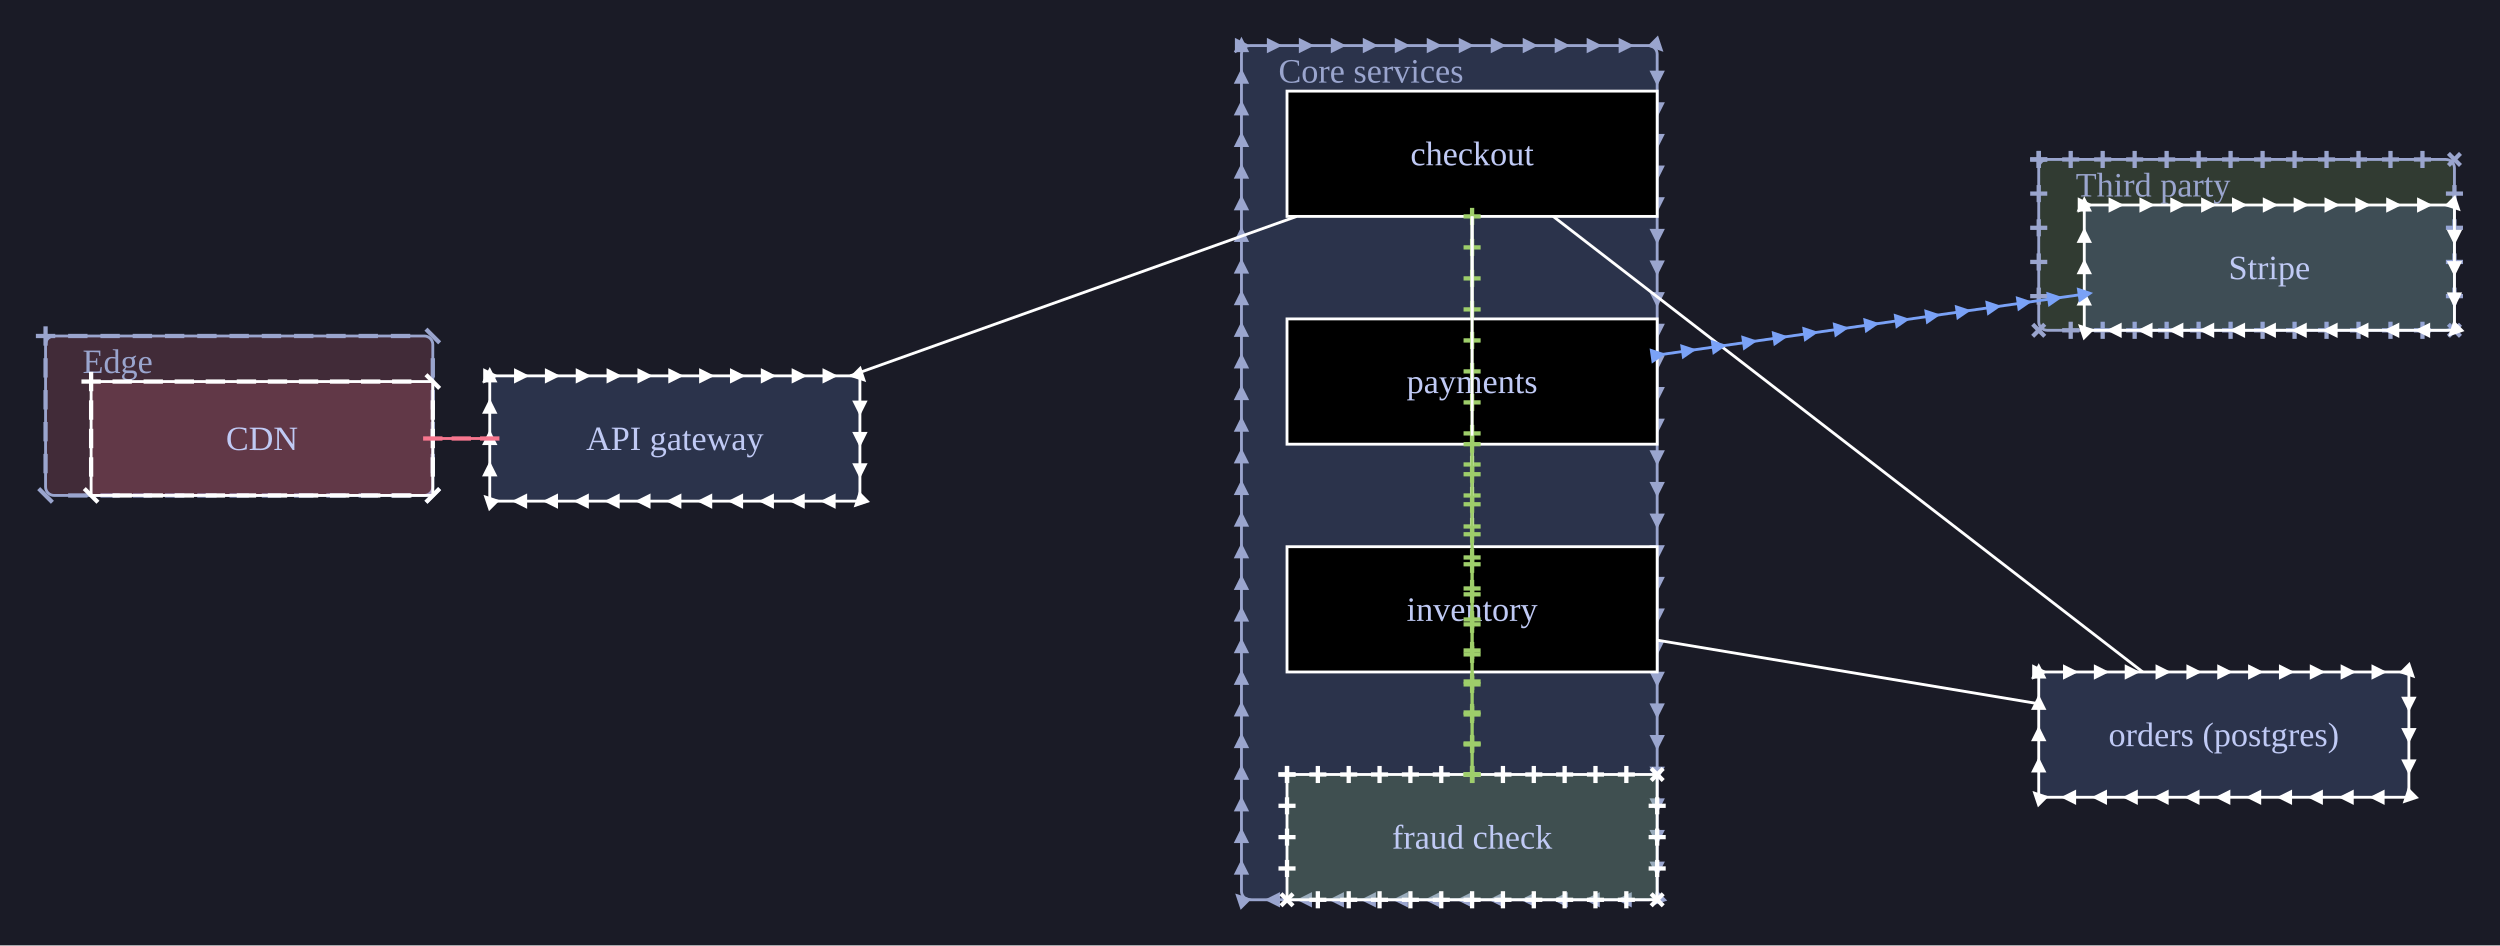
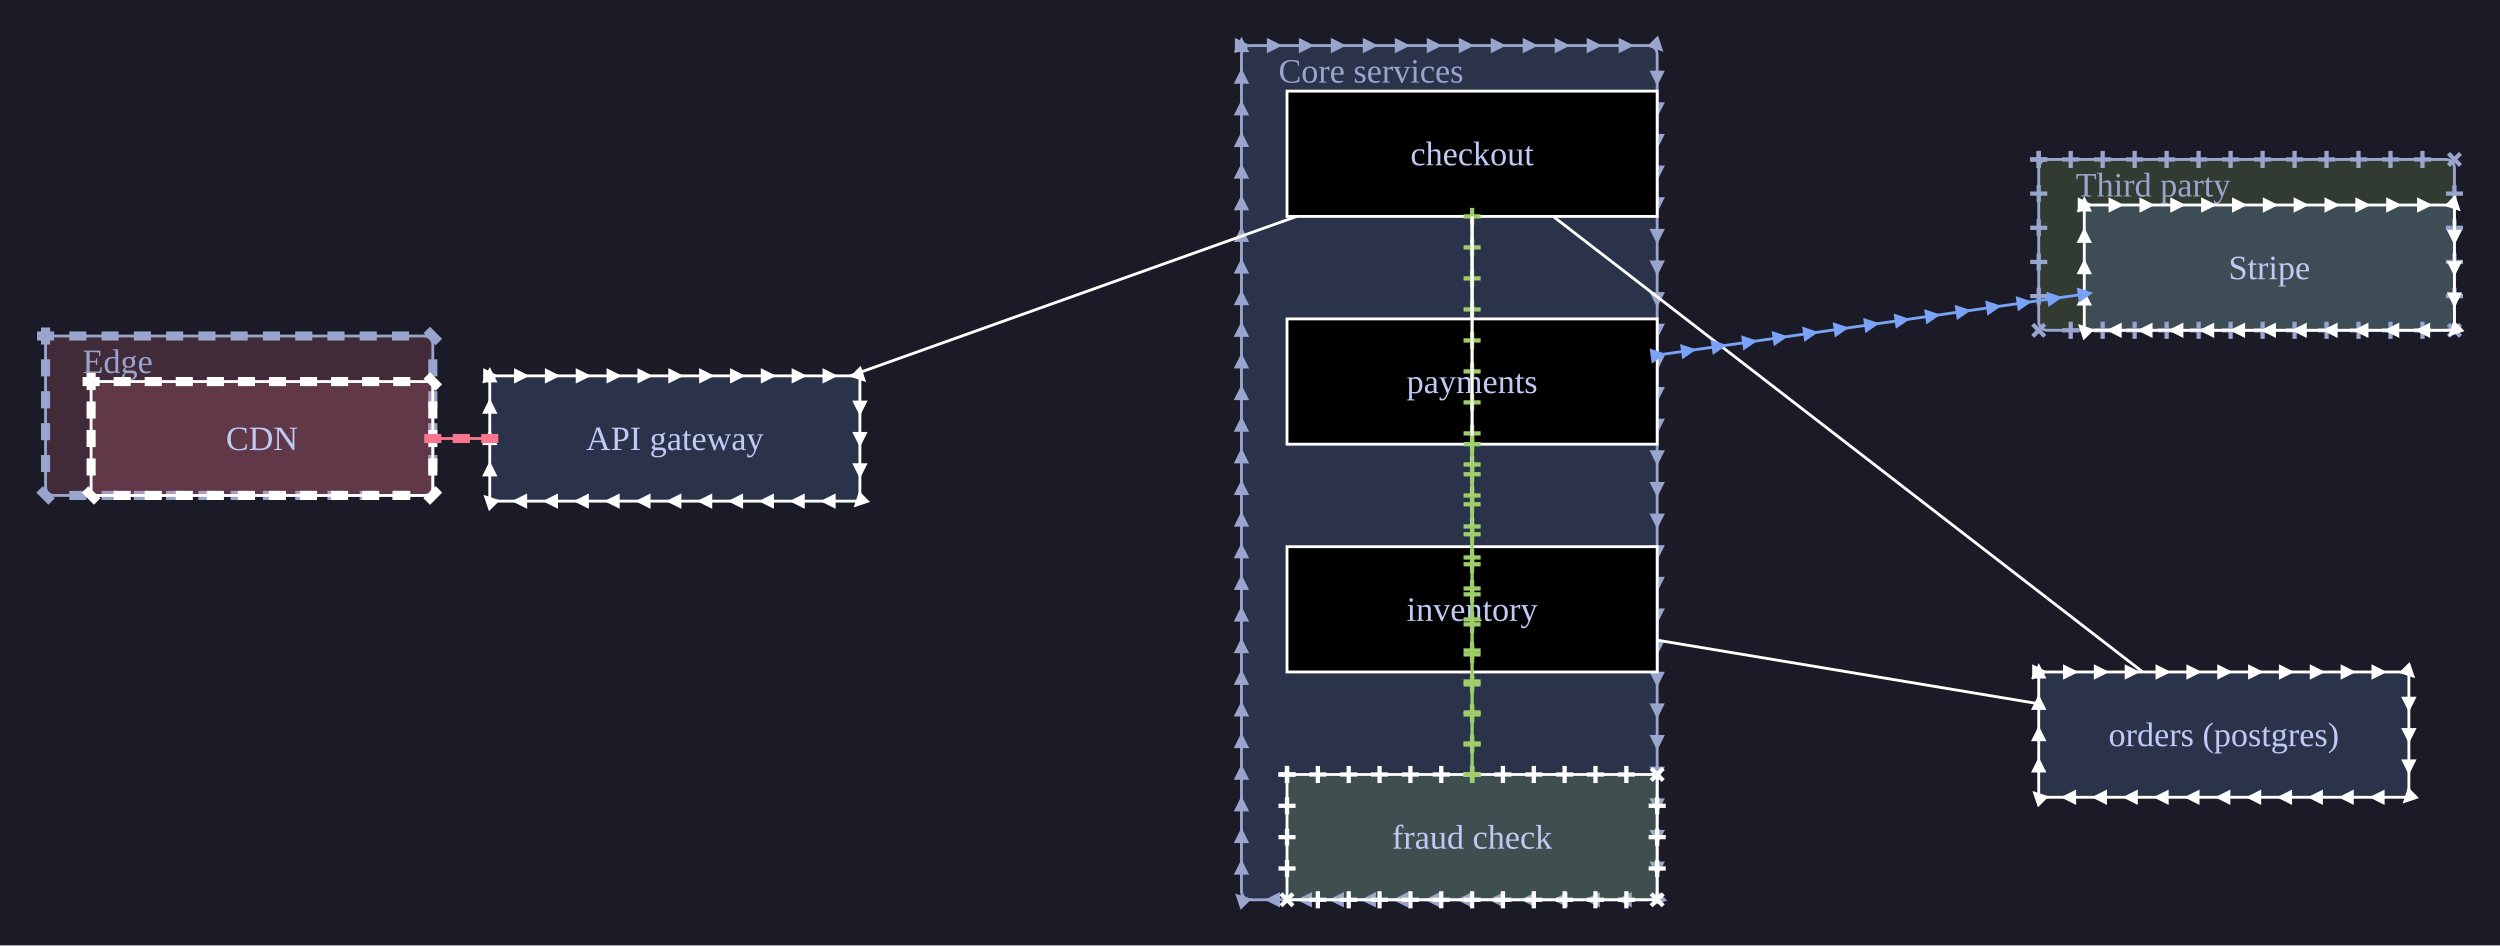
<svg xmlns="http://www.w3.org/2000/svg" viewBox="-116.00 4.00 878.00 332.00" width="878.00" height="332.00">
  <defs>
    <marker id="ag-glyph-4-9aa5ce" viewBox="-4.50 -4.50 9.00 9.00" markerWidth="9.00" markerHeight="9.00" markerUnits="userSpaceOnUse" refX="0" refY="0" orient="auto" fill="#9aa5ce" stroke="#9aa5ce">
      <path d="M -3,0 L 3,0 M 0,-3 L 0,3" fill="none" stroke-width="1.5" />
    </marker>
    <marker id="ag-glyph-4-9ece6a" viewBox="-4.50 -4.50 9.00 9.00" markerWidth="9.00" markerHeight="9.00" markerUnits="userSpaceOnUse" refX="0" refY="0" orient="auto" fill="#9ece6a" stroke="#9ece6a">
      <path d="M -3,0 L 3,0 M 0,-3 L 0,3" fill="none" stroke-width="1.5" />
    </marker>
    <marker id="ag-glyph-4-FFFFFF" viewBox="-4.50 -4.50 9.00 9.00" markerWidth="9.00" markerHeight="9.00" markerUnits="userSpaceOnUse" refX="0" refY="0" orient="auto" fill="#FFFFFF" stroke="#FFFFFF">
      <path d="M -3,0 L 3,0 M 0,-3 L 0,3" fill="none" stroke-width="1.5" />
    </marker>
    <marker id="ag-glyph-5-9aa5ce" viewBox="-4.50 -4.50 9.00 9.00" markerWidth="9.00" markerHeight="9.00" markerUnits="userSpaceOnUse" refX="0" refY="0" orient="auto" fill="#9aa5ce" stroke="#9aa5ce">
-       <path d="M -3.4,0 L 3.4,0" fill="none" stroke-width="1.5" />
+       <path d="M -3,0 L 3,0" fill="none" stroke-width="3.2" />
    </marker>
    <marker id="ag-glyph-5-FFFFFF" viewBox="-4.50 -4.50 9.00 9.00" markerWidth="9.00" markerHeight="9.00" markerUnits="userSpaceOnUse" refX="0" refY="0" orient="auto" fill="#FFFFFF" stroke="#FFFFFF">
-       <path d="M -3.4,0 L 3.4,0" fill="none" stroke-width="1.5" />
+       <path d="M -3,0 L 3,0" fill="none" stroke-width="3.2" />
    </marker>
    <marker id="ag-glyph-5-f7768e" viewBox="-4.50 -4.50 9.00 9.00" markerWidth="9.00" markerHeight="9.00" markerUnits="userSpaceOnUse" refX="0" refY="0" orient="auto" fill="#f7768e" stroke="#f7768e">
-       <path d="M -3.4,0 L 3.4,0" fill="none" stroke-width="1.5" />
+       <path d="M -3,0 L 3,0" fill="none" stroke-width="3.2" />
    </marker>
    <marker id="ag-glyph-6-7aa2f7" viewBox="-4.50 -4.50 9.00 9.00" markerWidth="9.00" markerHeight="9.00" markerUnits="userSpaceOnUse" refX="0" refY="0" orient="auto" fill="#7aa2f7" stroke="#7aa2f7">
      <path d="M 3.1,0 L -2.3,2.7 L -2.3,-2.7 Z" stroke="none" />
    </marker>
    <marker id="ag-glyph-6-9aa5ce" viewBox="-4.50 -4.50 9.00 9.00" markerWidth="9.00" markerHeight="9.00" markerUnits="userSpaceOnUse" refX="0" refY="0" orient="auto" fill="#9aa5ce" stroke="#9aa5ce">
      <path d="M 3.1,0 L -2.3,2.7 L -2.3,-2.7 Z" stroke="none" />
    </marker>
    <marker id="ag-glyph-6-FFFFFF" viewBox="-4.50 -4.50 9.00 9.00" markerWidth="9.00" markerHeight="9.00" markerUnits="userSpaceOnUse" refX="0" refY="0" orient="auto" fill="#FFFFFF" stroke="#FFFFFF">
      <path d="M 3.1,0 L -2.3,2.7 L -2.3,-2.7 Z" stroke="none" />
    </marker>
  </defs>
  <rect x="-116.00" y="4.00" width="878.00" height="332.00" fill="#1a1b26" />
  <g id="group-edge" data-element-id="edge" data-kind="group">
    <rect x="-100.00" y="122.00" width="136.00" height="56.00" rx="3.00" fill="#f7768e" fill-opacity="0.18" stroke="#9aa5ce" stroke-width="1.00" />
    <path d="M -100.00,122.00 L -88.67,122.00 L -77.33,122.00 L -66.00,122.00 L -54.67,122.00 L -43.33,122.00 L -32.00,122.00 L -20.67,122.00 L -9.33,122.00 L 2.00,122.00 L 13.33,122.00 L 24.67,122.00 L 36.00,122.00 L 36.00,133.20 L 36.00,144.40 L 36.00,155.60 L 36.00,166.80 L 36.00,178.00 L 24.67,178.00 L 13.33,178.00 L 2.00,178.00 L -9.33,178.00 L -20.67,178.00 L -32.00,178.00 L -43.33,178.00 L -54.67,178.00 L -66.00,178.00 L -77.33,178.00 L -88.67,178.00 L -100.00,178.00 L -100.00,166.80 L -100.00,155.60 L -100.00,144.40 L -100.00,133.20 L -100.00,122.00" fill="none" stroke="none" marker-start="url(#ag-glyph-5-9aa5ce)" marker-mid="url(#ag-glyph-5-9aa5ce)" marker-end="url(#ag-glyph-5-9aa5ce)" />
    <text x="-87.00" y="135.00" text-anchor="start" fill="#9aa5ce">
      <tspan x="-87.00" dy="0">Edge</tspan>
    </text>
  </g>
  <g id="group-external" data-element-id="external" data-kind="group">
    <rect x="600.00" y="60.00" width="146.00" height="60.00" rx="3.00" fill="#9ece6a" fill-opacity="0.18" stroke="#9aa5ce" stroke-width="1.00" />
    <path d="M 600.00,60.00 L 611.23,60.00 L 622.46,60.00 L 633.69,60.00 L 644.92,60.00 L 656.15,60.00 L 667.38,60.00 L 678.62,60.00 L 689.85,60.00 L 701.08,60.00 L 712.31,60.00 L 723.54,60.00 L 734.77,60.00 L 746.00,60.00 L 746.00,72.00 L 746.00,84.00 L 746.00,96.00 L 746.00,108.00 L 746.00,120.00 L 734.77,120.00 L 723.54,120.00 L 712.31,120.00 L 701.08,120.00 L 689.85,120.00 L 678.62,120.00 L 667.38,120.00 L 656.15,120.00 L 644.92,120.00 L 633.69,120.00 L 622.46,120.00 L 611.23,120.00 L 600.00,120.00 L 600.00,108.00 L 600.00,96.00 L 600.00,84.00 L 600.00,72.00 L 600.00,60.00" fill="none" stroke="none" marker-start="url(#ag-glyph-4-9aa5ce)" marker-mid="url(#ag-glyph-4-9aa5ce)" marker-end="url(#ag-glyph-4-9aa5ce)" />
    <text x="613.00" y="73.00" text-anchor="start" fill="#9aa5ce">
      <tspan x="613.00" dy="0">Third party</tspan>
    </text>
  </g>
  <g id="group-services" data-element-id="services" data-kind="group">
    <rect x="320.00" y="20.00" width="146.00" height="300.00" rx="3.00" fill="#7aa2f7" fill-opacity="0.18" stroke="#9aa5ce" stroke-width="1.00" />
    <path d="M 320.00,20.00 L 331.23,20.00 L 342.46,20.00 L 353.69,20.00 L 364.92,20.00 L 376.15,20.00 L 387.38,20.00 L 398.62,20.00 L 409.85,20.00 L 421.08,20.00 L 432.31,20.00 L 443.54,20.00 L 454.77,20.00 L 466.00,20.00 L 466.00,31.11 L 466.00,42.22 L 466.00,53.33 L 466.00,64.44 L 466.00,75.56 L 466.00,86.67 L 466.00,97.78 L 466.00,108.89 L 466.00,120.00 L 466.00,131.11 L 466.00,142.22 L 466.00,153.33 L 466.00,164.44 L 466.00,175.56 L 466.00,186.67 L 466.00,197.78 L 466.00,208.89 L 466.00,220.00 L 466.00,231.11 L 466.00,242.22 L 466.00,253.33 L 466.00,264.44 L 466.00,275.56 L 466.00,286.67 L 466.00,297.78 L 466.00,308.89 L 466.00,320.00 L 454.77,320.00 L 443.54,320.00 L 432.31,320.00 L 421.08,320.00 L 409.85,320.00 L 398.62,320.00 L 387.38,320.00 L 376.15,320.00 L 364.92,320.00 L 353.69,320.00 L 342.46,320.00 L 331.23,320.00 L 320.00,320.00 L 320.00,308.89 L 320.00,297.78 L 320.00,286.67 L 320.00,275.56 L 320.00,264.44 L 320.00,253.33 L 320.00,242.22 L 320.00,231.11 L 320.00,220.00 L 320.00,208.89 L 320.00,197.78 L 320.00,186.67 L 320.00,175.56 L 320.00,164.44 L 320.00,153.33 L 320.00,142.22 L 320.00,131.11 L 320.00,120.00 L 320.00,108.89 L 320.00,97.78 L 320.00,86.67 L 320.00,75.56 L 320.00,64.44 L 320.00,53.33 L 320.00,42.22 L 320.00,31.11 L 320.00,20.00" fill="none" stroke="none" marker-start="url(#ag-glyph-6-9aa5ce)" marker-mid="url(#ag-glyph-6-9aa5ce)" marker-end="url(#ag-glyph-6-9aa5ce)" />
    <text x="333.00" y="33.00" text-anchor="start" fill="#9aa5ce">
      <tspan x="333.00" dy="0">Core services</tspan>
    </text>
  </g>
  <g id="node-cdn" data-element-id="cdn" data-kind="node">
    <rect x="-84.00" y="138.00" width="120.00" height="40.00" rx="0.00" fill="#f7768e" fill-opacity="0.18" stroke="#FFFFFF" />
    <path d="M -84.00,138.00 L -73.09,138.00 L -62.18,138.00 L -51.27,138.00 L -40.36,138.00 L -29.45,138.00 L -18.55,138.00 L -7.64,138.00 L 3.27,138.00 L 14.18,138.00 L 25.09,138.00 L 36.00,138.00 L 36.00,148.00 L 36.00,158.00 L 36.00,168.00 L 36.00,178.00 L 25.09,178.00 L 14.18,178.00 L 3.27,178.00 L -7.64,178.00 L -18.55,178.00 L -29.45,178.00 L -40.36,178.00 L -51.27,178.00 L -62.18,178.00 L -73.09,178.00 L -84.00,178.00 L -84.00,168.00 L -84.00,158.00 L -84.00,148.00 L -84.00,138.00" fill="none" stroke="none" marker-start="url(#ag-glyph-5-FFFFFF)" marker-mid="url(#ag-glyph-5-FFFFFF)" marker-end="url(#ag-glyph-5-FFFFFF)" />
    <text x="-24.00" y="158.00" text-anchor="middle" dominant-baseline="central" fill="#c0caf5">
      <tspan x="-24.00" dy="0">CDN</tspan>
    </text>
  </g>
  <g id="node-checkout" data-element-id="checkout" data-kind="node">
    <rect x="336.00" y="36.00" width="130.00" height="44.00" rx="0.00" fill="#000000" stroke="#FFFFFF" />
    <text x="401.00" y="58.00" text-anchor="middle" dominant-baseline="central" fill="#c0caf5">
      <tspan x="401.00" dy="0">checkout</tspan>
    </text>
  </g>
  <g id="node-fraud" data-element-id="fraud" data-kind="node">
    <rect x="336.00" y="276.00" width="130.00" height="44.00" rx="0.00" fill="#9ece6a" fill-opacity="0.18" stroke="#FFFFFF" />
    <path d="M 336.00,276.00 L 346.83,276.00 L 357.67,276.00 L 368.50,276.00 L 379.33,276.00 L 390.17,276.00 L 401.00,276.00 L 411.83,276.00 L 422.67,276.00 L 433.50,276.00 L 444.33,276.00 L 455.17,276.00 L 466.00,276.00 L 466.00,287.00 L 466.00,298.00 L 466.00,309.00 L 466.00,320.00 L 455.17,320.00 L 444.33,320.00 L 433.50,320.00 L 422.67,320.00 L 411.83,320.00 L 401.00,320.00 L 390.17,320.00 L 379.33,320.00 L 368.50,320.00 L 357.67,320.00 L 346.83,320.00 L 336.00,320.00 L 336.00,309.00 L 336.00,298.00 L 336.00,287.00 L 336.00,276.00" fill="none" stroke="none" marker-start="url(#ag-glyph-4-FFFFFF)" marker-mid="url(#ag-glyph-4-FFFFFF)" marker-end="url(#ag-glyph-4-FFFFFF)" />
    <text x="401.00" y="298.00" text-anchor="middle" dominant-baseline="central" fill="#c0caf5">
      <tspan x="401.00" dy="0">fraud check</tspan>
    </text>
  </g>
  <g id="node-gateway" data-element-id="gateway" data-kind="node">
    <rect x="56.00" y="136.00" width="130.00" height="44.00" rx="0.00" fill="#7aa2f7" fill-opacity="0.18" stroke="#FFFFFF" />
    <path d="M 56.00,136.00 L 66.83,136.00 L 77.67,136.00 L 88.50,136.00 L 99.33,136.00 L 110.17,136.00 L 121.00,136.00 L 131.83,136.00 L 142.67,136.00 L 153.50,136.00 L 164.33,136.00 L 175.17,136.00 L 186.00,136.00 L 186.00,147.00 L 186.00,158.00 L 186.00,169.00 L 186.00,180.00 L 175.17,180.00 L 164.33,180.00 L 153.50,180.00 L 142.67,180.00 L 131.83,180.00 L 121.00,180.00 L 110.17,180.00 L 99.33,180.00 L 88.50,180.00 L 77.67,180.00 L 66.83,180.00 L 56.00,180.00 L 56.00,169.00 L 56.00,158.00 L 56.00,147.00 L 56.00,136.00" fill="none" stroke="none" marker-start="url(#ag-glyph-6-FFFFFF)" marker-mid="url(#ag-glyph-6-FFFFFF)" marker-end="url(#ag-glyph-6-FFFFFF)" />
    <text x="121.00" y="158.00" text-anchor="middle" dominant-baseline="central" fill="#c0caf5">
      <tspan x="121.00" dy="0">API gateway</tspan>
    </text>
  </g>
  <g id="node-inventory" data-element-id="inventory" data-kind="node">
    <rect x="336.00" y="196.00" width="130.00" height="44.00" rx="0.00" fill="#000000" stroke="#FFFFFF" />
    <text x="401.00" y="218.00" text-anchor="middle" dominant-baseline="central" fill="#c0caf5">
      <tspan x="401.00" dy="0">inventory</tspan>
    </text>
  </g>
  <g id="node-orders" data-element-id="orders" data-kind="node">
    <rect x="600.00" y="240.00" width="130.00" height="44.00" rx="0.00" fill="#7aa2f7" fill-opacity="0.18" stroke="#FFFFFF" />
    <path d="M 600.00,240.00 L 610.83,240.00 L 621.67,240.00 L 632.50,240.00 L 643.33,240.00 L 654.17,240.00 L 665.00,240.00 L 675.83,240.00 L 686.67,240.00 L 697.50,240.00 L 708.33,240.00 L 719.17,240.00 L 730.00,240.00 L 730.00,251.00 L 730.00,262.00 L 730.00,273.00 L 730.00,284.00 L 719.17,284.00 L 708.33,284.00 L 697.50,284.00 L 686.67,284.00 L 675.83,284.00 L 665.00,284.00 L 654.17,284.00 L 643.33,284.00 L 632.50,284.00 L 621.67,284.00 L 610.83,284.00 L 600.00,284.00 L 600.00,273.00 L 600.00,262.00 L 600.00,251.00 L 600.00,240.00" fill="none" stroke="none" marker-start="url(#ag-glyph-6-FFFFFF)" marker-mid="url(#ag-glyph-6-FFFFFF)" marker-end="url(#ag-glyph-6-FFFFFF)" />
    <text x="665.00" y="262.00" text-anchor="middle" dominant-baseline="central" fill="#c0caf5">
      <tspan x="665.00" dy="0">orders (postgres)</tspan>
    </text>
  </g>
  <g id="node-payments" data-element-id="payments" data-kind="node">
    <rect x="336.00" y="116.00" width="130.00" height="44.00" rx="0.00" fill="#000000" stroke="#FFFFFF" />
    <text x="401.00" y="138.00" text-anchor="middle" dominant-baseline="central" fill="#c0caf5">
      <tspan x="401.00" dy="0">payments</tspan>
    </text>
  </g>
  <g id="node-stripe" data-element-id="stripe" data-kind="node">
    <rect x="616.00" y="76.00" width="130.00" height="44.00" rx="0.00" fill="#7aa2f7" fill-opacity="0.18" stroke="#FFFFFF" />
    <path d="M 616.00,76.00 L 626.83,76.00 L 637.67,76.00 L 648.50,76.00 L 659.33,76.00 L 670.17,76.00 L 681.00,76.00 L 691.83,76.00 L 702.67,76.00 L 713.50,76.00 L 724.33,76.00 L 735.17,76.00 L 746.00,76.00 L 746.00,87.00 L 746.00,98.00 L 746.00,109.00 L 746.00,120.00 L 735.17,120.00 L 724.33,120.00 L 713.50,120.00 L 702.67,120.00 L 691.83,120.00 L 681.00,120.00 L 670.17,120.00 L 659.33,120.00 L 648.50,120.00 L 637.67,120.00 L 626.83,120.00 L 616.00,120.00 L 616.00,109.00 L 616.00,98.00 L 616.00,87.00 L 616.00,76.00" fill="none" stroke="none" marker-start="url(#ag-glyph-6-FFFFFF)" marker-mid="url(#ag-glyph-6-FFFFFF)" marker-end="url(#ag-glyph-6-FFFFFF)" />
    <text x="681.00" y="98.00" text-anchor="middle" dominant-baseline="central" fill="#c0caf5">
      <tspan x="681.00" dy="0">Stripe</tspan>
    </text>
  </g>
  <g id="edge-cdn__gateway" data-element-id="cdn__gateway" data-kind="edge">
    <path d="M 36.00,158.00 L 56.00,158.00" fill="none" stroke="transparent" stroke-width="12" style="pointer-events: stroke" />
    <path d="M 36.00,158.00 L 56.00,158.00" fill="none" stroke="#f7768e" stroke-width="1.00" />
    <path d="M 36.00,158.00 L 46.00,158.00 L 56.00,158.00" fill="none" stroke="none" marker-start="url(#ag-glyph-5-f7768e)" marker-mid="url(#ag-glyph-5-f7768e)" marker-end="url(#ag-glyph-5-f7768e)" />
  </g>
  <g id="edge-checkout__fraud" data-element-id="checkout__fraud" data-kind="edge">
    <path d="M 401.00,80.00 L 401.00,276.00" fill="none" stroke="transparent" stroke-width="12" style="pointer-events: stroke" />
    <path d="M 401.00,80.00 L 401.00,276.00" fill="none" stroke="#9ece6a" stroke-width="1.00" />
    <path d="M 401.00,80.00 L 401.00,90.89 L 401.00,101.78 L 401.00,112.67 L 401.00,123.56 L 401.00,134.44 L 401.00,145.33 L 401.00,156.22 L 401.00,167.11 L 401.00,178.00 L 401.00,188.89 L 401.00,199.78 L 401.00,210.67 L 401.00,221.56 L 401.00,232.44 L 401.00,243.33 L 401.00,254.22 L 401.00,265.11 L 401.00,276.00" fill="none" stroke="none" marker-start="url(#ag-glyph-4-9ece6a)" marker-mid="url(#ag-glyph-4-9ece6a)" marker-end="url(#ag-glyph-4-9ece6a)" />
  </g>
  <g id="edge-checkout__inventory" data-element-id="checkout__inventory" data-kind="edge">
    <path d="M 401.00,80.00 L 401.00,196.00" fill="none" stroke="transparent" stroke-width="12" style="pointer-events: stroke" />
    <path d="M 401.00,80.00 L 401.00,196.00" fill="none" stroke="#FFFFFF" stroke-width="1.00" />
  </g>
  <g id="edge-checkout__orders" data-element-id="checkout__orders" data-kind="edge">
    <path d="M 429.47,80.00 L 636.53,240.00" fill="none" stroke="transparent" stroke-width="12" style="pointer-events: stroke" />
    <path d="M 429.47,80.00 L 636.53,240.00" fill="none" stroke="#FFFFFF" stroke-width="1.00" />
  </g>
  <g id="edge-checkout__payments" data-element-id="checkout__payments" data-kind="edge">
    <path d="M 401.00,80.00 L 401.00,116.00" fill="none" stroke="transparent" stroke-width="12" style="pointer-events: stroke" />
    <path d="M 401.00,80.00 L 401.00,116.00" fill="none" stroke="#FFFFFF" stroke-width="1.00" />
  </g>
  <g id="edge-fraud__payments" data-element-id="fraud__payments" data-kind="edge">
    <path d="M 401.00,276.00 L 401.00,160.00" fill="none" stroke="transparent" stroke-width="12" style="pointer-events: stroke" />
    <path d="M 401.00,276.00 L 401.00,160.00" fill="none" stroke="#9ece6a" stroke-width="1.00" />
    <path d="M 401.00,276.00 L 401.00,265.45 L 401.00,254.91 L 401.00,244.36 L 401.00,233.82 L 401.00,223.27 L 401.00,212.73 L 401.00,202.18 L 401.00,191.64 L 401.00,181.09 L 401.00,170.55 L 401.00,160.00" fill="none" stroke="none" marker-start="url(#ag-glyph-4-9ece6a)" marker-mid="url(#ag-glyph-4-9ece6a)" marker-end="url(#ag-glyph-4-9ece6a)" />
  </g>
  <g id="edge-gateway__checkout" data-element-id="gateway__checkout" data-kind="edge">
    <path d="M 182.60,136.00 L 339.40,80.00" fill="none" stroke="transparent" stroke-width="12" style="pointer-events: stroke" />
    <path d="M 182.60,136.00 L 339.40,80.00" fill="none" stroke="#FFFFFF" stroke-width="1.00" />
  </g>
  <g id="edge-inventory__orders" data-element-id="inventory__orders" data-kind="edge">
    <path d="M 466.00,228.83 L 600.00,251.17" fill="none" stroke="transparent" stroke-width="12" style="pointer-events: stroke" />
    <path d="M 466.00,228.83 L 600.00,251.17" fill="none" stroke="#FFFFFF" stroke-width="1.00" />
  </g>
  <g id="edge-payments__stripe" data-element-id="payments__stripe" data-kind="edge">
    <path d="M 466.00,128.71 L 616.00,107.29" fill="none" stroke="transparent" stroke-width="12" style="pointer-events: stroke" />
    <path d="M 466.00,128.71 L 616.00,107.29" fill="none" stroke="#7aa2f7" stroke-width="1.00" />
    <path d="M 466.00,128.71 L 476.71,127.18 L 487.43,125.65 L 498.14,124.12 L 508.86,122.59 L 519.57,121.06 L 530.29,119.53 L 541.00,118.00 L 551.71,116.47 L 562.43,114.94 L 573.14,113.41 L 583.86,111.88 L 594.57,110.35 L 605.29,108.82 L 616.00,107.29" fill="none" stroke="none" marker-start="url(#ag-glyph-6-7aa2f7)" marker-mid="url(#ag-glyph-6-7aa2f7)" marker-end="url(#ag-glyph-6-7aa2f7)" />
  </g>
</svg>
